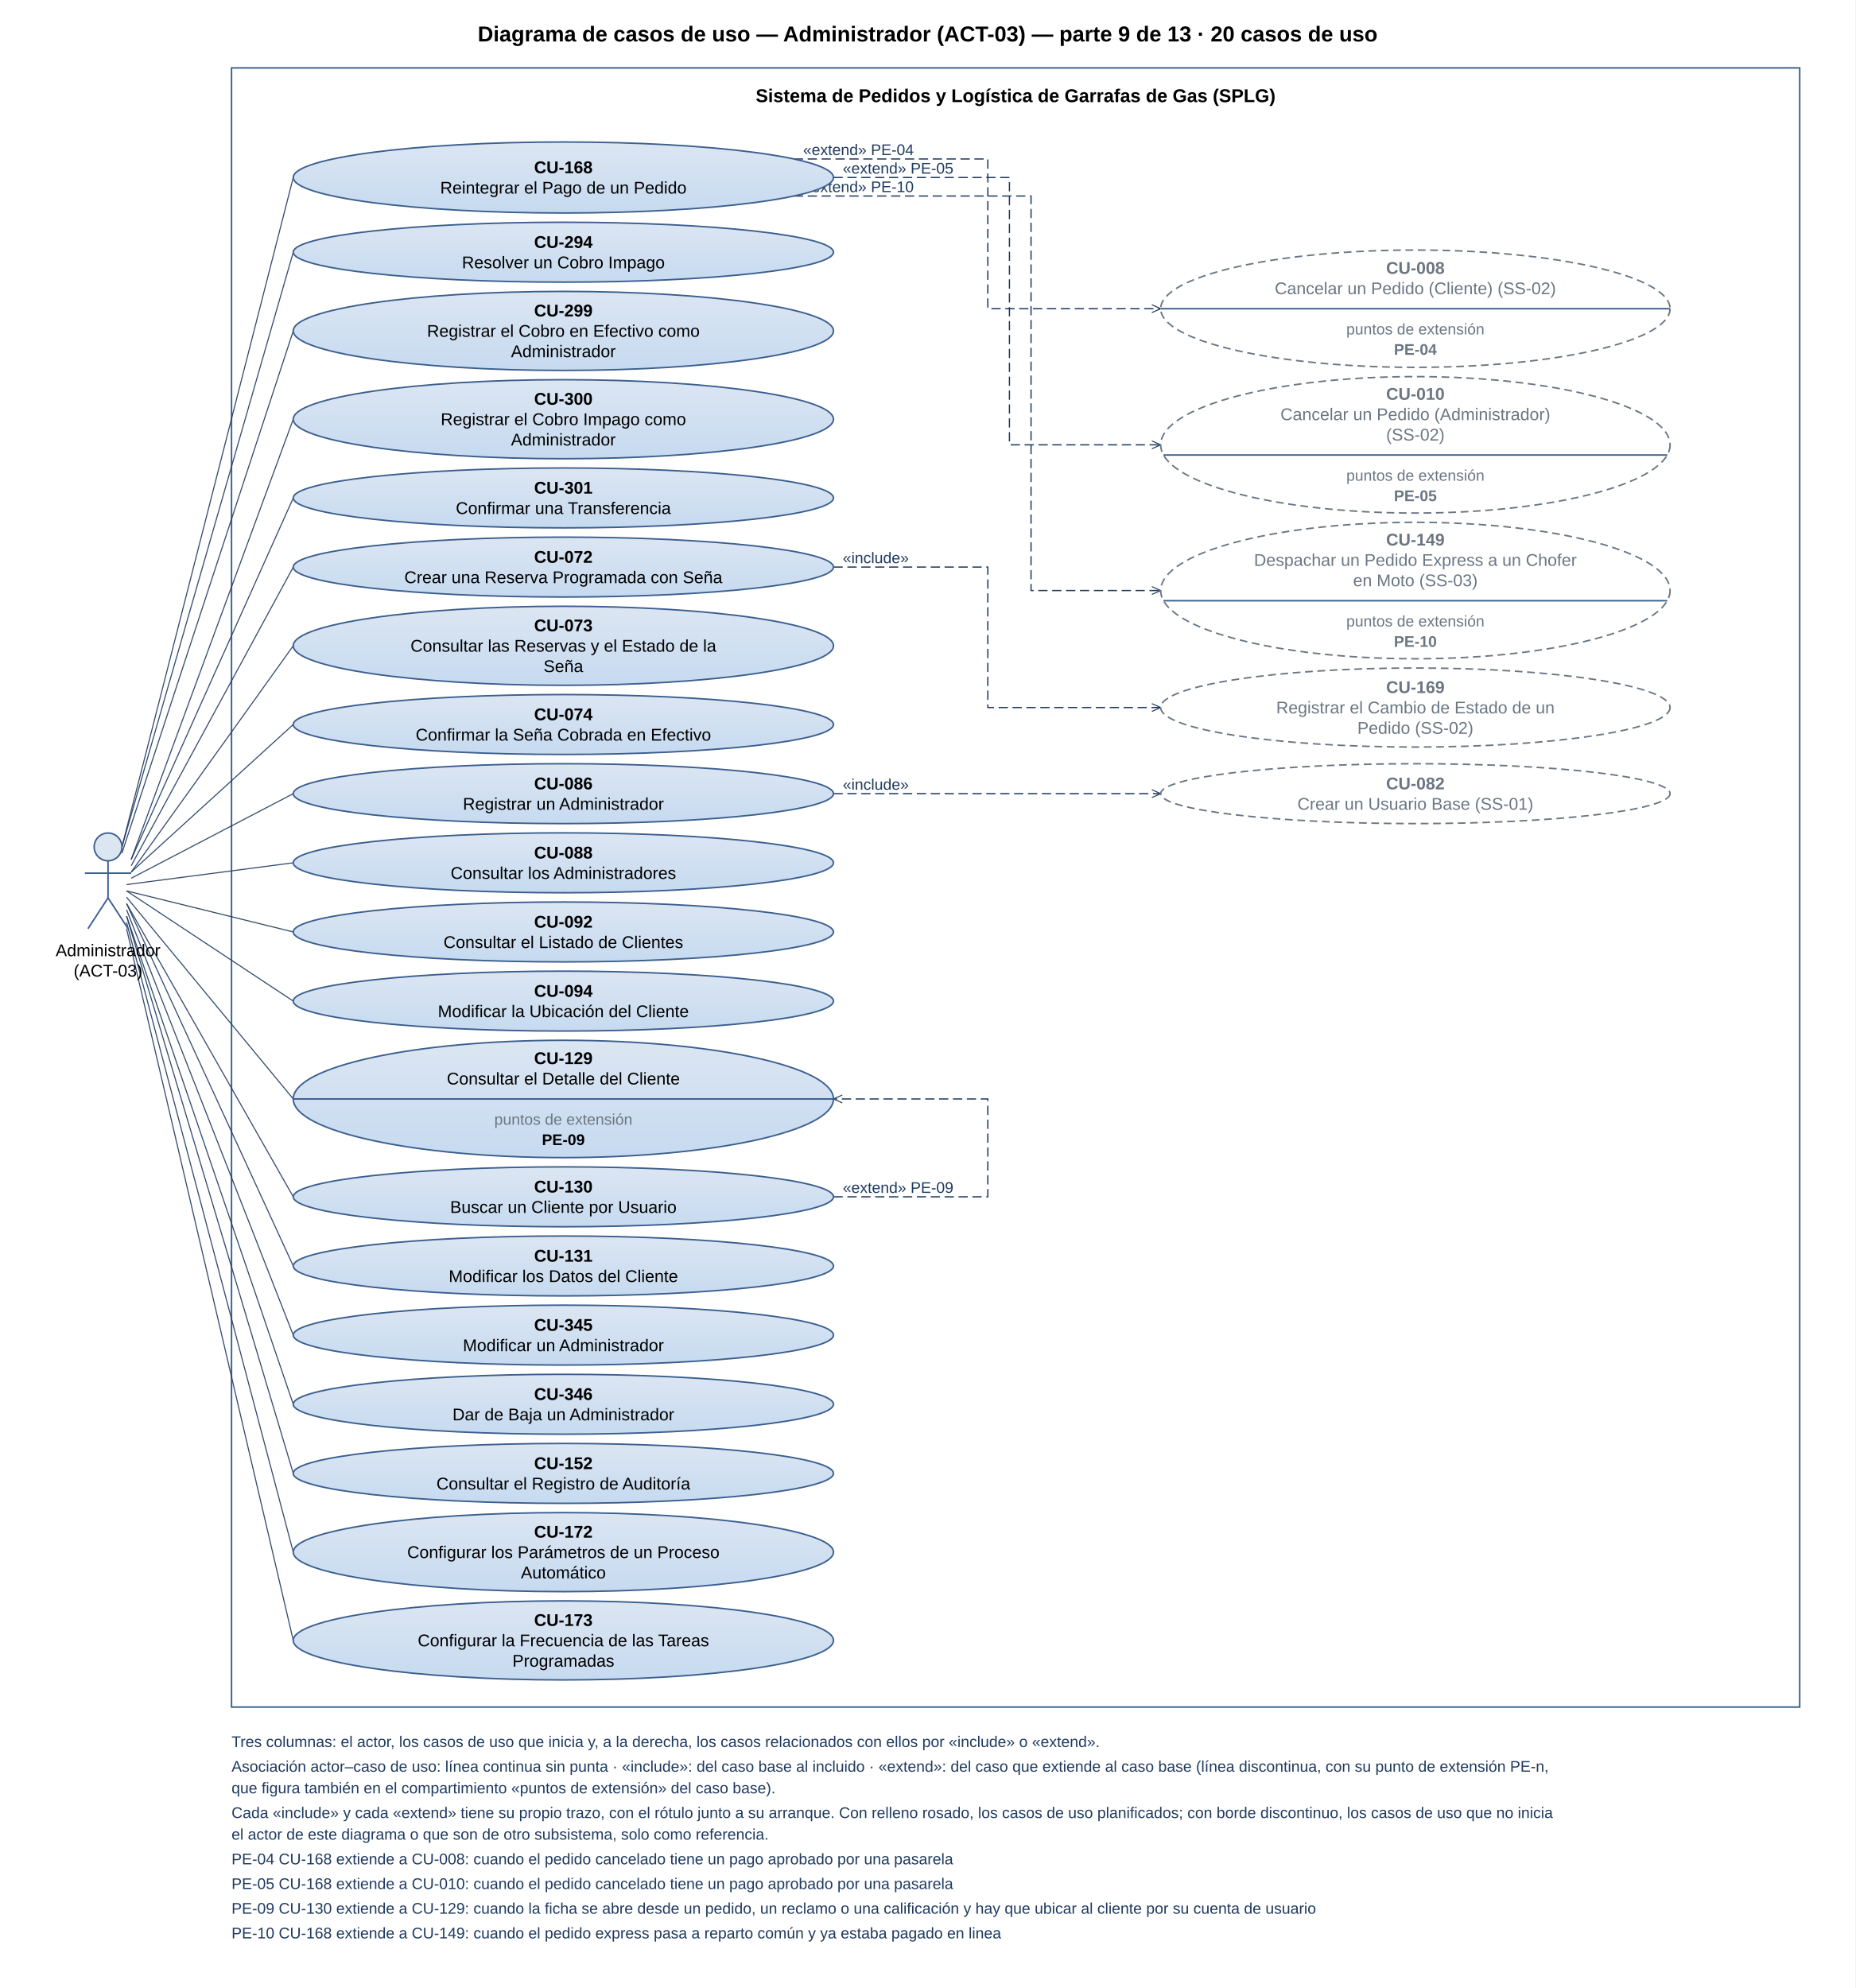
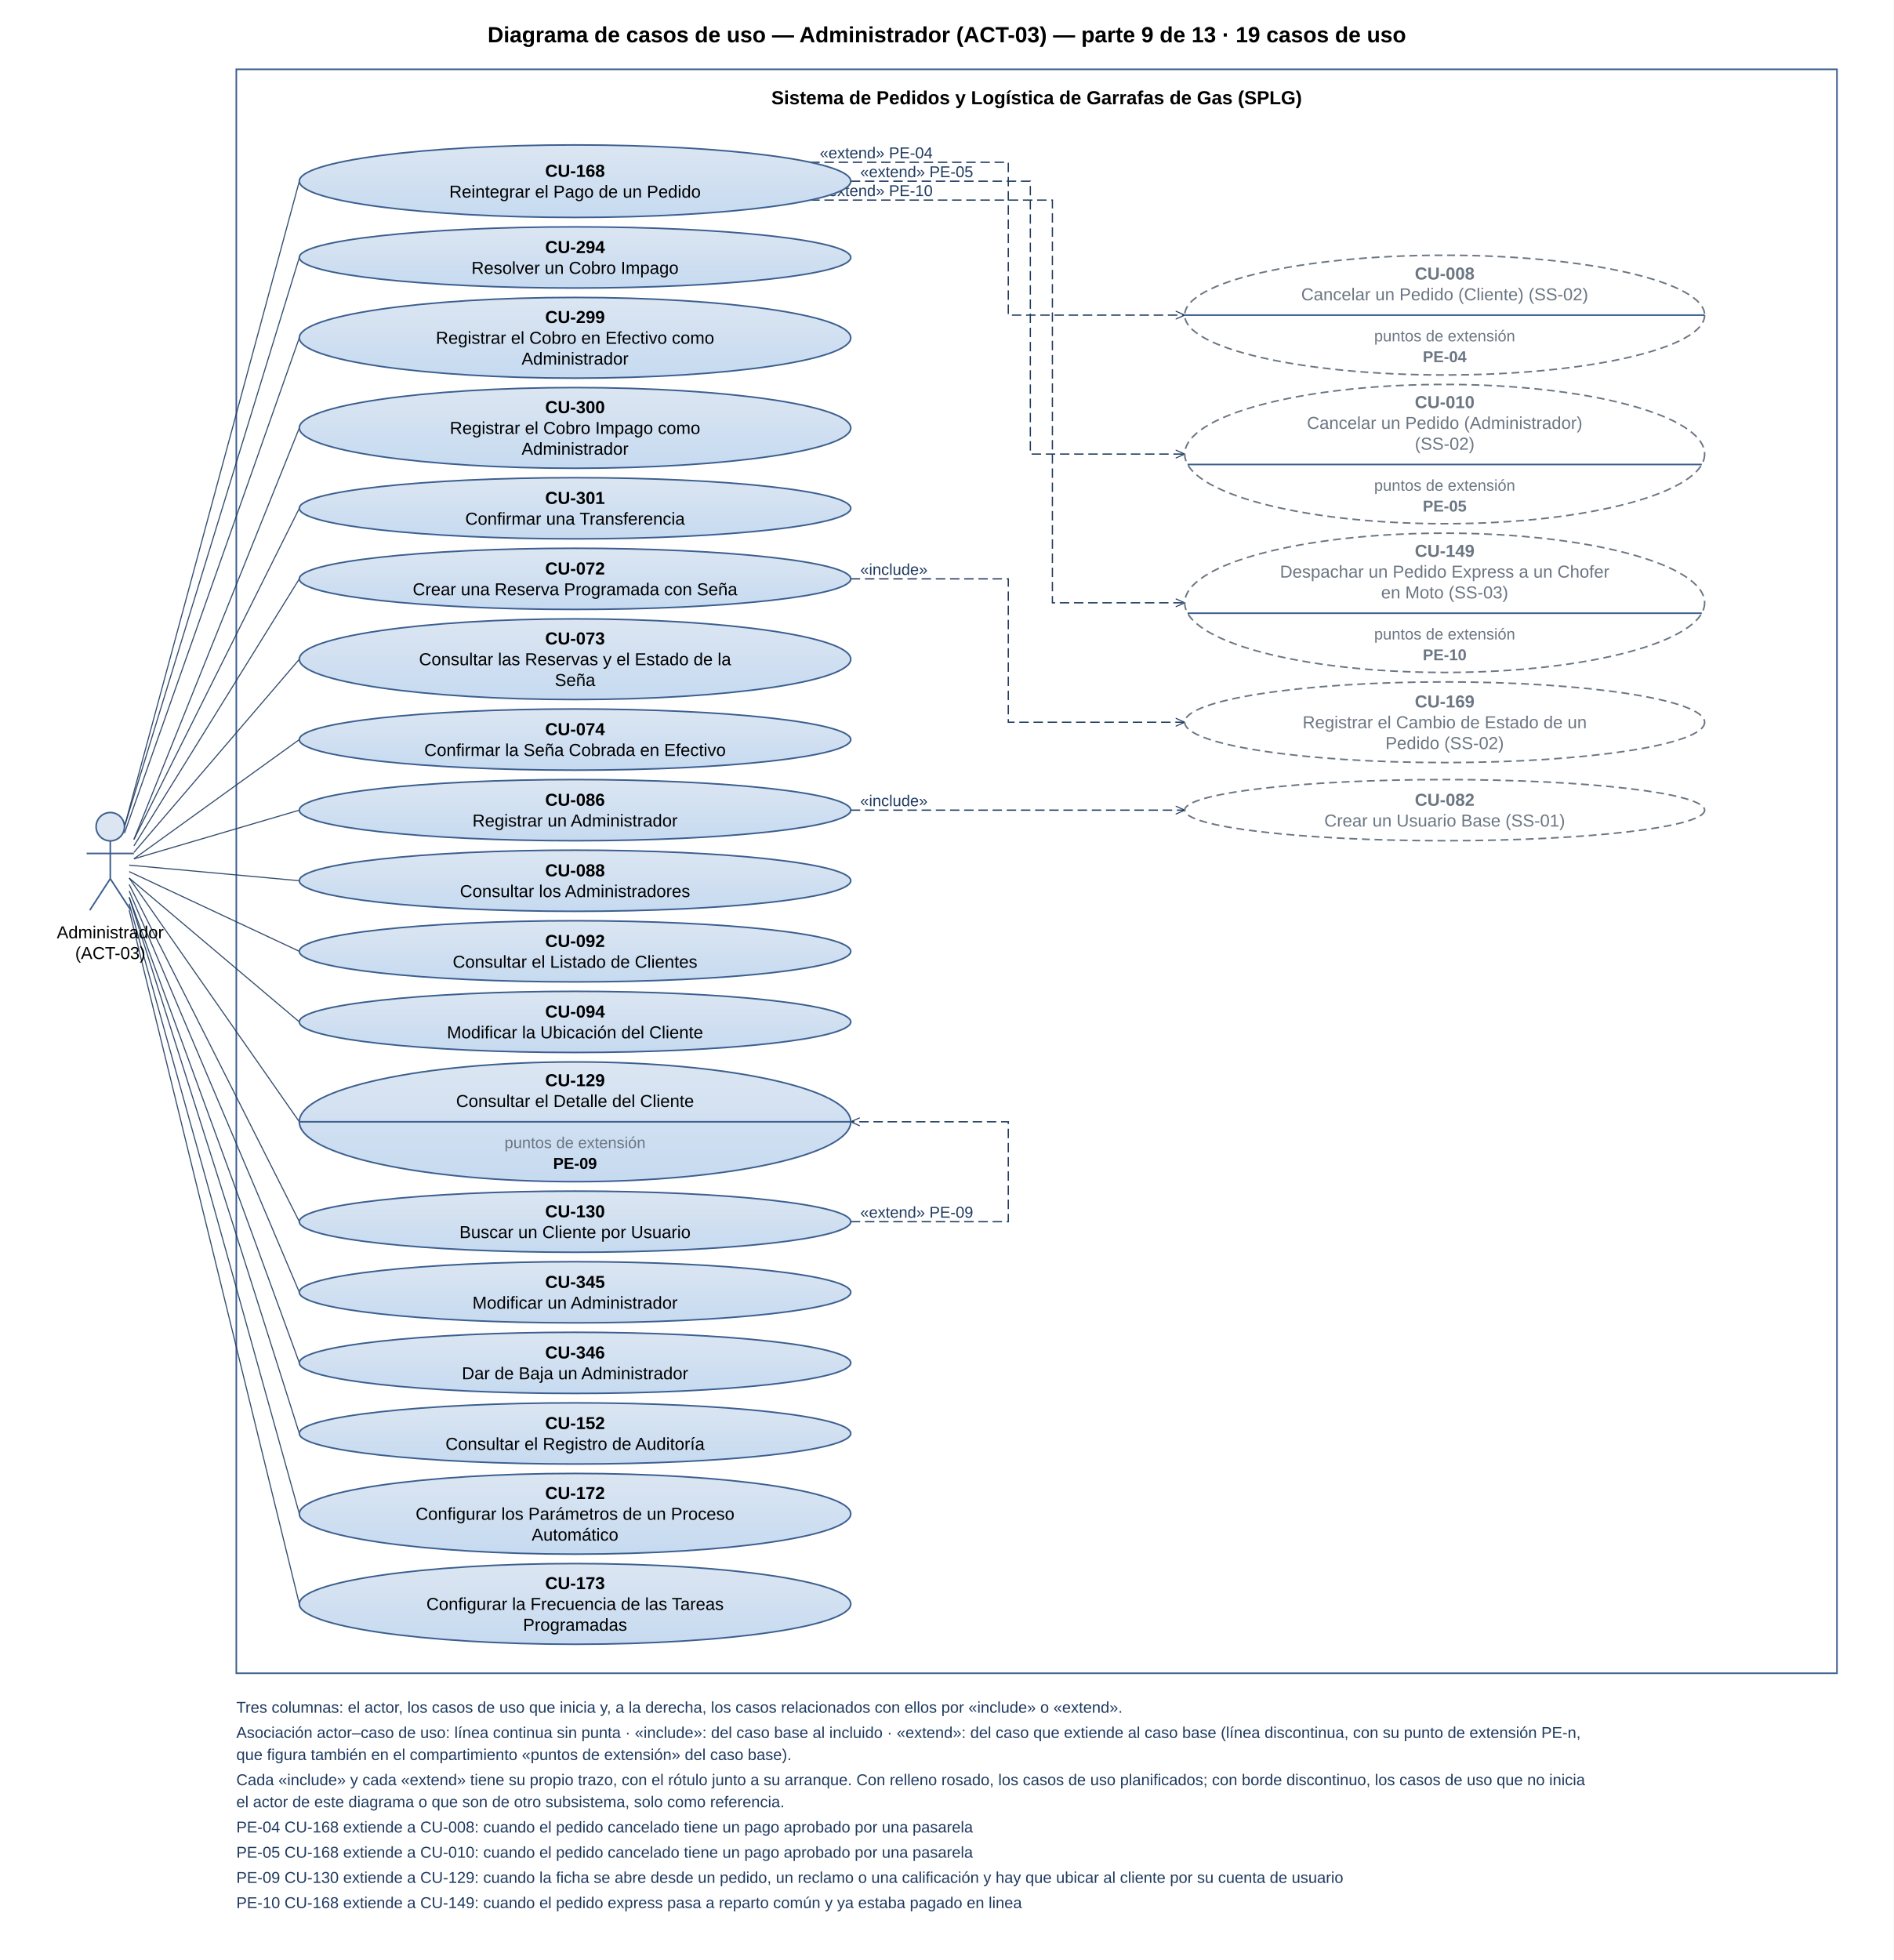
- <svg xmlns="http://www.w3.org/2000/svg" width="1202" height="1288" viewBox="0 0 1202 1288" font-family="Arial, Helvetica, sans-serif">
+ <svg xmlns="http://www.w3.org/2000/svg" width="1202" height="1244" viewBox="0 0 1202 1244" font-family="Arial, Helvetica, sans-serif">
  <defs>
    <marker id="abre" viewBox="0 0 10 10" refX="9" refY="5" markerWidth="8" markerHeight="8" orient="auto">
      <path d="M0 1 L9 5 L0 9" fill="none" stroke="#1F3A5F" stroke-width="1" />
    </marker>
    <marker id="hueco" viewBox="0 0 12 12" refX="11" refY="6" markerWidth="11" markerHeight="11" orient="auto">
      <path d="M1 1 L11 6 L1 11 Z" fill="#FFFFFF" stroke="#1F3A5F" stroke-width="1" />
    </marker>
    <linearGradient id="vp" x1="0" y1="0" x2="0" y2="1">
      <stop offset="0" stop-color="#DCE6F2" />
      <stop offset="1" stop-color="#C6DAF0" />
    </linearGradient>
  </defs>
  <rect width="100%" height="100%" fill="#FFFFFF" />
-   <text x="601.0" y="22.0" font-size="14" text-anchor="middle" dominant-baseline="central" fill="#000000" font-weight="bold">Diagrama de casos de uso — Administrador (ACT-03) — parte 9 de 13 · 20 casos de uso</text>
-   <rect class="limite" data-x="150" data-y="44" data-w="1016" data-h="1062" x="150" y="44" width="1016" height="1062" fill="#FFFFFF" stroke="#3C5F8F" stroke-width="1.0" />
+   <text x="601.0" y="22.0" font-size="14" text-anchor="middle" dominant-baseline="central" fill="#000000" font-weight="bold">Diagrama de casos de uso — Administrador (ACT-03) — parte 9 de 13 · 19 casos de uso</text>
+   <rect class="limite" data-x="150" data-y="44" data-w="1016" data-h="1018" x="150" y="44" width="1016" height="1018" fill="#FFFFFF" stroke="#3C5F8F" stroke-width="1.0" />
  <text x="658.0" y="62.0" font-size="12" text-anchor="middle" dominant-baseline="central" fill="#000000" font-weight="bold">Sistema de Pedidos y Logística de Garrafas de Gas (SPLG)</text>
-   <path class="asoc" data-act="03" data-cu="CU-168" data-rol="principal" d="M79.0 548.7 L190.0 115.0" fill="none" stroke="#1F3A5F" stroke-width="0.7" opacity="0.9" />
-   <path class="asoc" data-act="03" data-cu="CU-294" data-rol="principal" d="M79.0 548.7 L190.0 163.4" fill="none" stroke="#1F3A5F" stroke-width="0.7" opacity="0.9" />
-   <path class="asoc" data-act="03" data-cu="CU-299" data-rol="principal" d="M79.0 552.7 L190.0 214.4" fill="none" stroke="#1F3A5F" stroke-width="0.7" opacity="0.9" />
-   <path class="asoc" data-act="03" data-cu="CU-300" data-rol="principal" d="M85.0 556.8 L190.0 271.6" fill="none" stroke="#1F3A5F" stroke-width="0.7" opacity="0.9" />
-   <path class="asoc" data-act="03" data-cu="CU-301" data-rol="principal" d="M85.0 556.8 L190.0 322.6" fill="none" stroke="#1F3A5F" stroke-width="0.7" opacity="0.9" />
-   <path class="asoc" data-act="03" data-cu="CU-072" data-rol="principal" d="M85.0 560.9 L190.0 367.4" fill="none" stroke="#1F3A5F" stroke-width="0.7" opacity="0.9" />
-   <path class="asoc" data-act="03" data-cu="CU-073" data-rol="principal" d="M85.0 565.0 L190.0 418.4" fill="none" stroke="#1F3A5F" stroke-width="0.7" opacity="0.9" />
-   <path class="asoc" data-act="03" data-cu="CU-074" data-rol="principal" d="M85.0 565.0 L190.0 469.4" fill="none" stroke="#1F3A5F" stroke-width="0.7" opacity="0.9" />
-   <path class="asoc" data-act="03" data-cu="CU-086" data-rol="principal" d="M85.0 569.0 L190.0 514.2" fill="none" stroke="#1F3A5F" stroke-width="0.7" opacity="0.9" />
-   <path class="asoc" data-act="03" data-cu="CU-088" data-rol="principal" d="M82.0 573.1 L190.0 559.0" fill="none" stroke="#1F3A5F" stroke-width="0.7" opacity="0.9" />
-   <path class="asoc" data-act="03" data-cu="CU-092" data-rol="principal" d="M82.0 577.2 L190.0 603.8" fill="none" stroke="#1F3A5F" stroke-width="0.7" opacity="0.9" />
-   <path class="asoc" data-act="03" data-cu="CU-094" data-rol="principal" d="M82.0 577.2 L190.0 648.6" fill="none" stroke="#1F3A5F" stroke-width="0.7" opacity="0.9" />
-   <path class="asoc" data-act="03" data-cu="CU-129" data-rol="principal" d="M82.0 581.3 L190.0 712.0" fill="none" stroke="#1F3A5F" stroke-width="0.7" opacity="0.9" />
-   <path class="asoc" data-act="03" data-cu="CU-130" data-rol="principal" d="M82.0 585.4 L190.0 775.4" fill="none" stroke="#1F3A5F" stroke-width="0.7" opacity="0.9" />
-   <path class="asoc" data-act="03" data-cu="CU-131" data-rol="principal" d="M82.0 585.4 L190.0 820.2" fill="none" stroke="#1F3A5F" stroke-width="0.7" opacity="0.9" />
-   <path class="asoc" data-act="03" data-cu="CU-345" data-rol="principal" d="M82.0 589.4 L190.0 865.0" fill="none" stroke="#1F3A5F" stroke-width="0.7" opacity="0.9" />
-   <path class="asoc" data-act="03" data-cu="CU-346" data-rol="principal" d="M82.0 593.5 L190.0 909.8" fill="none" stroke="#1F3A5F" stroke-width="0.7" opacity="0.9" />
-   <path class="asoc" data-act="03" data-cu="CU-152" data-rol="principal" d="M82.0 593.5 L190.0 954.6" fill="none" stroke="#1F3A5F" stroke-width="0.7" opacity="0.9" />
-   <path class="asoc" data-act="03" data-cu="CU-172" data-rol="principal" d="M82.0 597.6 L190.0 1005.6" fill="none" stroke="#1F3A5F" stroke-width="0.7" opacity="0.9" />
-   <path class="asoc" data-act="03" data-cu="CU-173" data-rol="principal" d="M82.0 601.7 L190.0 1062.8" fill="none" stroke="#1F3A5F" stroke-width="0.7" opacity="0.9" />
+   <path class="asoc" data-act="03" data-cu="CU-168" data-rol="principal" d="M79.0 524.7 L190.0 115.0" fill="none" stroke="#1F3A5F" stroke-width="0.7" opacity="0.9" />
+   <path class="asoc" data-act="03" data-cu="CU-294" data-rol="principal" d="M79.0 524.7 L190.0 163.4" fill="none" stroke="#1F3A5F" stroke-width="0.7" opacity="0.9" />
+   <path class="asoc" data-act="03" data-cu="CU-299" data-rol="principal" d="M79.0 528.8 L190.0 214.4" fill="none" stroke="#1F3A5F" stroke-width="0.7" opacity="0.9" />
+   <path class="asoc" data-act="03" data-cu="CU-300" data-rol="principal" d="M85.0 532.8 L190.0 271.6" fill="none" stroke="#1F3A5F" stroke-width="0.7" opacity="0.9" />
+   <path class="asoc" data-act="03" data-cu="CU-301" data-rol="principal" d="M85.0 532.8 L190.0 322.6" fill="none" stroke="#1F3A5F" stroke-width="0.7" opacity="0.9" />
+   <path class="asoc" data-act="03" data-cu="CU-072" data-rol="principal" d="M85.0 536.9 L190.0 367.4" fill="none" stroke="#1F3A5F" stroke-width="0.7" opacity="0.9" />
+   <path class="asoc" data-act="03" data-cu="CU-073" data-rol="principal" d="M85.0 541.0 L190.0 418.4" fill="none" stroke="#1F3A5F" stroke-width="0.7" opacity="0.9" />
+   <path class="asoc" data-act="03" data-cu="CU-074" data-rol="principal" d="M85.0 545.1 L190.0 469.4" fill="none" stroke="#1F3A5F" stroke-width="0.7" opacity="0.9" />
+   <path class="asoc" data-act="03" data-cu="CU-086" data-rol="principal" d="M85.0 545.1 L190.0 514.2" fill="none" stroke="#1F3A5F" stroke-width="0.7" opacity="0.9" />
+   <path class="asoc" data-act="03" data-cu="CU-088" data-rol="principal" d="M82.0 549.1 L190.0 559.0" fill="none" stroke="#1F3A5F" stroke-width="0.7" opacity="0.9" />
+   <path class="asoc" data-act="03" data-cu="CU-092" data-rol="principal" d="M82.0 553.2 L190.0 603.8" fill="none" stroke="#1F3A5F" stroke-width="0.7" opacity="0.9" />
+   <path class="asoc" data-act="03" data-cu="CU-094" data-rol="principal" d="M82.0 557.3 L190.0 648.6" fill="none" stroke="#1F3A5F" stroke-width="0.7" opacity="0.9" />
+   <path class="asoc" data-act="03" data-cu="CU-129" data-rol="principal" d="M82.0 557.3 L190.0 712.0" fill="none" stroke="#1F3A5F" stroke-width="0.7" opacity="0.9" />
+   <path class="asoc" data-act="03" data-cu="CU-130" data-rol="principal" d="M82.0 561.4 L190.0 775.4" fill="none" stroke="#1F3A5F" stroke-width="0.7" opacity="0.9" />
+   <path class="asoc" data-act="03" data-cu="CU-345" data-rol="principal" d="M82.0 565.5 L190.0 820.2" fill="none" stroke="#1F3A5F" stroke-width="0.7" opacity="0.9" />
+   <path class="asoc" data-act="03" data-cu="CU-346" data-rol="principal" d="M82.0 569.5 L190.0 865.0" fill="none" stroke="#1F3A5F" stroke-width="0.7" opacity="0.9" />
+   <path class="asoc" data-act="03" data-cu="CU-152" data-rol="principal" d="M82.0 569.5 L190.0 909.8" fill="none" stroke="#1F3A5F" stroke-width="0.7" opacity="0.9" />
+   <path class="asoc" data-act="03" data-cu="CU-172" data-rol="principal" d="M82.0 573.6 L190.0 960.8" fill="none" stroke="#1F3A5F" stroke-width="0.7" opacity="0.9" />
+   <path class="asoc" data-act="03" data-cu="CU-173" data-rol="principal" d="M82.0 577.7 L190.0 1018.0" fill="none" stroke="#1F3A5F" stroke-width="0.7" opacity="0.9" />
  <path class="rel" data-tipo="include" data-desde="CU-086" data-hasta="CU-082" d="M540.0 514.2 H640.0 V514.2 H752.0" fill="none" stroke="#1F3A5F" stroke-width="0.8" stroke-dasharray="6 3" marker-end="url(#abre)" />
  <g class="etiqueta" data-tipo="include" data-desde="CU-086" data-hasta="CU-082">
    <text x="546.0" y="508.2" font-size="10" text-anchor="start" dominant-baseline="central" fill="#1F3A5F">«include»</text>
  </g>
  <path class="rel" data-tipo="include" data-desde="CU-072" data-hasta="CU-169" d="M540.0 367.4 H640.0 V458.4 H752.0" fill="none" stroke="#1F3A5F" stroke-width="0.8" stroke-dasharray="6 3" marker-end="url(#abre)" />
  <g class="etiqueta" data-tipo="include" data-desde="CU-072" data-hasta="CU-169">
    <text x="546.0" y="361.4" font-size="10" text-anchor="start" dominant-baseline="central" fill="#1F3A5F">«include»</text>
  </g>
  <path class="rel" data-tipo="extend" data-desde="CU-168" data-hasta="CU-008" d="M514.3 103.0 H640.0 V200.0 H752.0" fill="none" stroke="#1F3A5F" stroke-width="0.8" stroke-dasharray="6 3" marker-end="url(#abre)" />
  <g class="etiqueta" data-tipo="extend" data-desde="CU-168" data-hasta="CU-008">
    <text x="520.3" y="97.0" font-size="10" text-anchor="start" dominant-baseline="central" fill="#1F3A5F">«extend» PE-04</text>
  </g>
  <path class="rel" data-tipo="extend" data-desde="CU-168" data-hasta="CU-010" d="M540.0 115.0 H654.0 V288.2 H752.0" fill="none" stroke="#1F3A5F" stroke-width="0.8" stroke-dasharray="6 3" marker-end="url(#abre)" />
  <g class="etiqueta" data-tipo="extend" data-desde="CU-168" data-hasta="CU-010">
    <text x="546.0" y="109.0" font-size="10" text-anchor="start" dominant-baseline="central" fill="#1F3A5F">«extend» PE-05</text>
  </g>
  <path class="rel" data-tipo="extend" data-desde="CU-168" data-hasta="CU-149" d="M514.3 127.0 H668.0 V382.6 H752.0" fill="none" stroke="#1F3A5F" stroke-width="0.8" stroke-dasharray="6 3" marker-end="url(#abre)" />
  <g class="etiqueta" data-tipo="extend" data-desde="CU-168" data-hasta="CU-149">
    <text x="520.3" y="121.0" font-size="10" text-anchor="start" dominant-baseline="central" fill="#1F3A5F">«extend» PE-10</text>
  </g>
  <path class="rel" data-tipo="extend" data-desde="CU-130" data-hasta="CU-129" d="M540.0 775.4 H640.0 V712.0 H540.0" fill="none" stroke="#1F3A5F" stroke-width="0.8" stroke-dasharray="6 3" marker-end="url(#abre)" />
  <g class="etiqueta" data-tipo="extend" data-desde="CU-130" data-hasta="CU-129">
    <text x="546.0" y="769.4" font-size="10" text-anchor="start" dominant-baseline="central" fill="#1F3A5F">«extend» PE-09</text>
  </g>
  <g class="cu" data-cu="CU-168" data-x="365" data-y="115">
    <ellipse cx="365.0" cy="115.0" rx="175" ry="23.0" fill="url(#vp)" stroke="#3C5F8F" stroke-width="1.0" />
    <text x="365.0" y="108.4" font-size="11" text-anchor="middle" dominant-baseline="central" fill="#000000" font-weight="bold">CU-168</text>
    <text x="365.0" y="121.6" font-size="11" text-anchor="middle" dominant-baseline="central" fill="#000000">Reintegrar el Pago de un Pedido</text>
  </g>
  <g class="cu" data-cu="CU-294" data-x="365" data-y="163">
    <ellipse cx="365.0" cy="163.4" rx="175" ry="19.4" fill="url(#vp)" stroke="#3C5F8F" stroke-width="1.0" />
    <text x="365.0" y="156.8" font-size="11" text-anchor="middle" dominant-baseline="central" fill="#000000" font-weight="bold">CU-294</text>
    <text x="365.0" y="170.0" font-size="11" text-anchor="middle" dominant-baseline="central" fill="#000000">Resolver un Cobro Impago</text>
  </g>
  <g class="cu" data-cu="CU-299" data-x="365" data-y="214">
    <ellipse cx="365.0" cy="214.4" rx="175" ry="25.6" fill="url(#vp)" stroke="#3C5F8F" stroke-width="1.0" />
    <text x="365.0" y="201.2" font-size="11" text-anchor="middle" dominant-baseline="central" fill="#000000" font-weight="bold">CU-299</text>
    <text x="365.0" y="214.4" font-size="11" text-anchor="middle" dominant-baseline="central" fill="#000000">Registrar el Cobro en Efectivo como</text>
    <text x="365.0" y="227.6" font-size="11" text-anchor="middle" dominant-baseline="central" fill="#000000">Administrador</text>
  </g>
  <g class="cu" data-cu="CU-300" data-x="365" data-y="272">
    <ellipse cx="365.0" cy="271.6" rx="175" ry="25.6" fill="url(#vp)" stroke="#3C5F8F" stroke-width="1.0" />
    <text x="365.0" y="258.4" font-size="11" text-anchor="middle" dominant-baseline="central" fill="#000000" font-weight="bold">CU-300</text>
    <text x="365.0" y="271.6" font-size="11" text-anchor="middle" dominant-baseline="central" fill="#000000">Registrar el Cobro Impago como</text>
    <text x="365.0" y="284.8" font-size="11" text-anchor="middle" dominant-baseline="central" fill="#000000">Administrador</text>
  </g>
  <g class="cu" data-cu="CU-301" data-x="365" data-y="323">
    <ellipse cx="365.0" cy="322.6" rx="175" ry="19.4" fill="url(#vp)" stroke="#3C5F8F" stroke-width="1.0" />
    <text x="365.0" y="316.0" font-size="11" text-anchor="middle" dominant-baseline="central" fill="#000000" font-weight="bold">CU-301</text>
    <text x="365.0" y="329.2" font-size="11" text-anchor="middle" dominant-baseline="central" fill="#000000">Confirmar una Transferencia</text>
  </g>
  <g class="cu" data-cu="CU-072" data-x="365" data-y="367">
    <ellipse cx="365.0" cy="367.4" rx="175" ry="19.4" fill="url(#vp)" stroke="#3C5F8F" stroke-width="1.0" />
    <text x="365.0" y="360.8" font-size="11" text-anchor="middle" dominant-baseline="central" fill="#000000" font-weight="bold">CU-072</text>
    <text x="365.0" y="374.0" font-size="11" text-anchor="middle" dominant-baseline="central" fill="#000000">Crear una Reserva Programada con Seña</text>
  </g>
  <g class="cu" data-cu="CU-073" data-x="365" data-y="418">
    <ellipse cx="365.0" cy="418.4" rx="175" ry="25.6" fill="url(#vp)" stroke="#3C5F8F" stroke-width="1.0" />
    <text x="365.0" y="405.2" font-size="11" text-anchor="middle" dominant-baseline="central" fill="#000000" font-weight="bold">CU-073</text>
    <text x="365.0" y="418.4" font-size="11" text-anchor="middle" dominant-baseline="central" fill="#000000">Consultar las Reservas y el Estado de la</text>
    <text x="365.0" y="431.6" font-size="11" text-anchor="middle" dominant-baseline="central" fill="#000000">Seña</text>
  </g>
  <g class="cu" data-cu="CU-074" data-x="365" data-y="469">
    <ellipse cx="365.0" cy="469.4" rx="175" ry="19.4" fill="url(#vp)" stroke="#3C5F8F" stroke-width="1.0" />
    <text x="365.0" y="462.8" font-size="11" text-anchor="middle" dominant-baseline="central" fill="#000000" font-weight="bold">CU-074</text>
    <text x="365.0" y="476.0" font-size="11" text-anchor="middle" dominant-baseline="central" fill="#000000">Confirmar la Seña Cobrada en Efectivo</text>
  </g>
  <g class="cu" data-cu="CU-086" data-x="365" data-y="514">
    <ellipse cx="365.0" cy="514.2" rx="175" ry="19.4" fill="url(#vp)" stroke="#3C5F8F" stroke-width="1.0" />
    <text x="365.0" y="507.6" font-size="11" text-anchor="middle" dominant-baseline="central" fill="#000000" font-weight="bold">CU-086</text>
    <text x="365.0" y="520.8" font-size="11" text-anchor="middle" dominant-baseline="central" fill="#000000">Registrar un Administrador</text>
  </g>
  <g class="cu" data-cu="CU-088" data-x="365" data-y="559">
    <ellipse cx="365.0" cy="559.0" rx="175" ry="19.4" fill="url(#vp)" stroke="#3C5F8F" stroke-width="1.0" />
    <text x="365.0" y="552.4" font-size="11" text-anchor="middle" dominant-baseline="central" fill="#000000" font-weight="bold">CU-088</text>
    <text x="365.0" y="565.6" font-size="11" text-anchor="middle" dominant-baseline="central" fill="#000000">Consultar los Administradores</text>
  </g>
  <g class="cu" data-cu="CU-092" data-x="365" data-y="604">
    <ellipse cx="365.0" cy="603.8" rx="175" ry="19.4" fill="url(#vp)" stroke="#3C5F8F" stroke-width="1.0" />
    <text x="365.0" y="597.2" font-size="11" text-anchor="middle" dominant-baseline="central" fill="#000000" font-weight="bold">CU-092</text>
    <text x="365.0" y="610.4" font-size="11" text-anchor="middle" dominant-baseline="central" fill="#000000">Consultar el Listado de Clientes</text>
  </g>
  <g class="cu" data-cu="CU-094" data-x="365" data-y="649">
    <ellipse cx="365.0" cy="648.6" rx="175" ry="19.4" fill="url(#vp)" stroke="#3C5F8F" stroke-width="1.0" />
    <text x="365.0" y="642.0" font-size="11" text-anchor="middle" dominant-baseline="central" fill="#000000" font-weight="bold">CU-094</text>
    <text x="365.0" y="655.2" font-size="11" text-anchor="middle" dominant-baseline="central" fill="#000000">Modificar la Ubicación del Cliente</text>
  </g>
  <g class="cu" data-cu="CU-129" data-x="365" data-y="712">
    <ellipse cx="365.0" cy="712.0" rx="175" ry="38.0" fill="url(#vp)" stroke="#3C5F8F" stroke-width="1.0" />
    <text x="365.0" y="685.6" font-size="11" text-anchor="middle" dominant-baseline="central" fill="#000000" font-weight="bold">CU-129</text>
    <text x="365.0" y="698.8" font-size="11" text-anchor="middle" dominant-baseline="central" fill="#000000">Consultar el Detalle del Cliente</text>
    <path class="compartimiento" d="M190.0 712.0 H540.0" stroke="#3C5F8F" stroke-width="1.0" fill="none" />
    <text x="365.0" y="725.2" font-size="10" text-anchor="middle" dominant-baseline="central" fill="#6B7683">puntos de extensión</text>
    <text x="365.0" y="738.4" font-size="10" text-anchor="middle" dominant-baseline="central" fill="#000000" font-weight="bold">PE-09</text>
  </g>
  <g class="cu" data-cu="CU-130" data-x="365" data-y="775">
    <ellipse cx="365.0" cy="775.4" rx="175" ry="19.4" fill="url(#vp)" stroke="#3C5F8F" stroke-width="1.0" />
    <text x="365.0" y="768.8" font-size="11" text-anchor="middle" dominant-baseline="central" fill="#000000" font-weight="bold">CU-130</text>
    <text x="365.0" y="782.0" font-size="11" text-anchor="middle" dominant-baseline="central" fill="#000000">Buscar un Cliente por Usuario</text>
  </g>
-   <g class="cu" data-cu="CU-131" data-x="365" data-y="820">
+   <g class="cu" data-cu="CU-345" data-x="365" data-y="820">
    <ellipse cx="365.0" cy="820.2" rx="175" ry="19.4" fill="url(#vp)" stroke="#3C5F8F" stroke-width="1.0" />
-     <text x="365.0" y="813.6" font-size="11" text-anchor="middle" dominant-baseline="central" fill="#000000" font-weight="bold">CU-131</text>
-     <text x="365.0" y="826.8" font-size="11" text-anchor="middle" dominant-baseline="central" fill="#000000">Modificar los Datos del Cliente</text>
-   </g>
-   <g class="cu" data-cu="CU-345" data-x="365" data-y="865">
+     <text x="365.0" y="813.6" font-size="11" text-anchor="middle" dominant-baseline="central" fill="#000000" font-weight="bold">CU-345</text>
+     <text x="365.0" y="826.8" font-size="11" text-anchor="middle" dominant-baseline="central" fill="#000000">Modificar un Administrador</text>
+   </g>
+   <g class="cu" data-cu="CU-346" data-x="365" data-y="865">
    <ellipse cx="365.0" cy="865.0" rx="175" ry="19.4" fill="url(#vp)" stroke="#3C5F8F" stroke-width="1.0" />
-     <text x="365.0" y="858.4" font-size="11" text-anchor="middle" dominant-baseline="central" fill="#000000" font-weight="bold">CU-345</text>
-     <text x="365.0" y="871.6" font-size="11" text-anchor="middle" dominant-baseline="central" fill="#000000">Modificar un Administrador</text>
-   </g>
-   <g class="cu" data-cu="CU-346" data-x="365" data-y="910">
+     <text x="365.0" y="858.4" font-size="11" text-anchor="middle" dominant-baseline="central" fill="#000000" font-weight="bold">CU-346</text>
+     <text x="365.0" y="871.6" font-size="11" text-anchor="middle" dominant-baseline="central" fill="#000000">Dar de Baja un Administrador</text>
+   </g>
+   <g class="cu" data-cu="CU-152" data-x="365" data-y="910">
    <ellipse cx="365.0" cy="909.8" rx="175" ry="19.4" fill="url(#vp)" stroke="#3C5F8F" stroke-width="1.0" />
-     <text x="365.0" y="903.2" font-size="11" text-anchor="middle" dominant-baseline="central" fill="#000000" font-weight="bold">CU-346</text>
-     <text x="365.0" y="916.4" font-size="11" text-anchor="middle" dominant-baseline="central" fill="#000000">Dar de Baja un Administrador</text>
-   </g>
-   <g class="cu" data-cu="CU-152" data-x="365" data-y="955">
-     <ellipse cx="365.0" cy="954.6" rx="175" ry="19.4" fill="url(#vp)" stroke="#3C5F8F" stroke-width="1.0" />
-     <text x="365.0" y="948.0" font-size="11" text-anchor="middle" dominant-baseline="central" fill="#000000" font-weight="bold">CU-152</text>
-     <text x="365.0" y="961.2" font-size="11" text-anchor="middle" dominant-baseline="central" fill="#000000">Consultar el Registro de Auditoría</text>
-   </g>
-   <g class="cu" data-cu="CU-172" data-x="365" data-y="1006">
-     <ellipse cx="365.0" cy="1005.6" rx="175" ry="25.6" fill="url(#vp)" stroke="#3C5F8F" stroke-width="1.0" />
-     <text x="365.0" y="992.4" font-size="11" text-anchor="middle" dominant-baseline="central" fill="#000000" font-weight="bold">CU-172</text>
-     <text x="365.0" y="1005.6" font-size="11" text-anchor="middle" dominant-baseline="central" fill="#000000">Configurar los Parámetros de un Proceso</text>
-     <text x="365.0" y="1018.8" font-size="11" text-anchor="middle" dominant-baseline="central" fill="#000000">Automático</text>
-   </g>
-   <g class="cu" data-cu="CU-173" data-x="365" data-y="1063">
-     <ellipse cx="365.0" cy="1062.8" rx="175" ry="25.6" fill="url(#vp)" stroke="#3C5F8F" stroke-width="1.0" />
-     <text x="365.0" y="1049.6" font-size="11" text-anchor="middle" dominant-baseline="central" fill="#000000" font-weight="bold">CU-173</text>
-     <text x="365.0" y="1062.8" font-size="11" text-anchor="middle" dominant-baseline="central" fill="#000000">Configurar la Frecuencia de las Tareas</text>
-     <text x="365.0" y="1076.0" font-size="11" text-anchor="middle" dominant-baseline="central" fill="#000000">Programadas</text>
+     <text x="365.0" y="903.2" font-size="11" text-anchor="middle" dominant-baseline="central" fill="#000000" font-weight="bold">CU-152</text>
+     <text x="365.0" y="916.4" font-size="11" text-anchor="middle" dominant-baseline="central" fill="#000000">Consultar el Registro de Auditoría</text>
+   </g>
+   <g class="cu" data-cu="CU-172" data-x="365" data-y="961">
+     <ellipse cx="365.0" cy="960.8" rx="175" ry="25.6" fill="url(#vp)" stroke="#3C5F8F" stroke-width="1.0" />
+     <text x="365.0" y="947.6" font-size="11" text-anchor="middle" dominant-baseline="central" fill="#000000" font-weight="bold">CU-172</text>
+     <text x="365.0" y="960.8" font-size="11" text-anchor="middle" dominant-baseline="central" fill="#000000">Configurar los Parámetros de un Proceso</text>
+     <text x="365.0" y="974.0" font-size="11" text-anchor="middle" dominant-baseline="central" fill="#000000">Automático</text>
+   </g>
+   <g class="cu" data-cu="CU-173" data-x="365" data-y="1018">
+     <ellipse cx="365.0" cy="1018.0" rx="175" ry="25.6" fill="url(#vp)" stroke="#3C5F8F" stroke-width="1.0" />
+     <text x="365.0" y="1004.8" font-size="11" text-anchor="middle" dominant-baseline="central" fill="#000000" font-weight="bold">CU-173</text>
+     <text x="365.0" y="1018.0" font-size="11" text-anchor="middle" dominant-baseline="central" fill="#000000">Configurar la Frecuencia de las Tareas</text>
+     <text x="365.0" y="1031.2" font-size="11" text-anchor="middle" dominant-baseline="central" fill="#000000">Programadas</text>
  </g>
  <g class="cu" data-cu="CU-008" data-x="917" data-y="200">
    <ellipse cx="917.0" cy="200.0" rx="165" ry="38.0" fill="#FFFFFF" stroke="#6B7683" stroke-width="1.0" stroke-dasharray="5 3" />
    <text x="917.0" y="173.6" font-size="11" text-anchor="middle" dominant-baseline="central" fill="#6B7683" font-weight="bold">CU-008</text>
    <text x="917.0" y="186.8" font-size="11" text-anchor="middle" dominant-baseline="central" fill="#6B7683">Cancelar un Pedido (Cliente) (SS-02)</text>
    <path class="compartimiento" d="M752.0 200.0 H1082.0" stroke="#3C5F8F" stroke-width="1.0" fill="none" />
    <text x="917.0" y="213.2" font-size="10" text-anchor="middle" dominant-baseline="central" fill="#6B7683">puntos de extensión</text>
    <text x="917.0" y="226.4" font-size="10" text-anchor="middle" dominant-baseline="central" fill="#6B7683" font-weight="bold">PE-04</text>
  </g>
  <g class="cu" data-cu="CU-010" data-x="917" data-y="288">
    <ellipse cx="917.0" cy="288.2" rx="165" ry="44.2" fill="#FFFFFF" stroke="#6B7683" stroke-width="1.0" stroke-dasharray="5 3" />
    <text x="917.0" y="255.2" font-size="11" text-anchor="middle" dominant-baseline="central" fill="#6B7683" font-weight="bold">CU-010</text>
    <text x="917.0" y="268.4" font-size="11" text-anchor="middle" dominant-baseline="central" fill="#6B7683">Cancelar un Pedido (Administrador)</text>
    <text x="917.0" y="281.6" font-size="11" text-anchor="middle" dominant-baseline="central" fill="#6B7683">(SS-02)</text>
    <path class="compartimiento" d="M753.8 294.8 H1080.2" stroke="#3C5F8F" stroke-width="1.0" fill="none" />
    <text x="917.0" y="308.0" font-size="10" text-anchor="middle" dominant-baseline="central" fill="#6B7683">puntos de extensión</text>
    <text x="917.0" y="321.2" font-size="10" text-anchor="middle" dominant-baseline="central" fill="#6B7683" font-weight="bold">PE-05</text>
  </g>
  <g class="cu" data-cu="CU-149" data-x="917" data-y="383">
    <ellipse cx="917.0" cy="382.6" rx="165" ry="44.2" fill="#FFFFFF" stroke="#6B7683" stroke-width="1.0" stroke-dasharray="5 3" />
    <text x="917.0" y="349.6" font-size="11" text-anchor="middle" dominant-baseline="central" fill="#6B7683" font-weight="bold">CU-149</text>
    <text x="917.0" y="362.8" font-size="11" text-anchor="middle" dominant-baseline="central" fill="#6B7683">Despachar un Pedido Express a un Chofer</text>
    <text x="917.0" y="376.0" font-size="11" text-anchor="middle" dominant-baseline="central" fill="#6B7683">en Moto (SS-03)</text>
    <path class="compartimiento" d="M753.8 389.2 H1080.2" stroke="#3C5F8F" stroke-width="1.0" fill="none" />
    <text x="917.0" y="402.4" font-size="10" text-anchor="middle" dominant-baseline="central" fill="#6B7683">puntos de extensión</text>
    <text x="917.0" y="415.6" font-size="10" text-anchor="middle" dominant-baseline="central" fill="#6B7683" font-weight="bold">PE-10</text>
  </g>
  <g class="cu" data-cu="CU-169" data-x="917" data-y="458">
    <ellipse cx="917.0" cy="458.4" rx="165" ry="25.6" fill="#FFFFFF" stroke="#6B7683" stroke-width="1.0" stroke-dasharray="5 3" />
    <text x="917.0" y="445.2" font-size="11" text-anchor="middle" dominant-baseline="central" fill="#6B7683" font-weight="bold">CU-169</text>
    <text x="917.0" y="458.4" font-size="11" text-anchor="middle" dominant-baseline="central" fill="#6B7683">Registrar el Cambio de Estado de un</text>
    <text x="917.0" y="471.6" font-size="11" text-anchor="middle" dominant-baseline="central" fill="#6B7683">Pedido (SS-02)</text>
  </g>
  <g class="cu" data-cu="CU-082" data-x="917" data-y="514">
    <ellipse cx="917.0" cy="514.2" rx="165" ry="19.4" fill="#FFFFFF" stroke="#6B7683" stroke-width="1.0" stroke-dasharray="5 3" />
    <text x="917.0" y="507.6" font-size="11" text-anchor="middle" dominant-baseline="central" fill="#6B7683" font-weight="bold">CU-082</text>
    <text x="917.0" y="520.8" font-size="11" text-anchor="middle" dominant-baseline="central" fill="#6B7683">Crear un Usuario Base (SS-01)</text>
  </g>
-   <g class="actor" data-act="03" data-x="70" data-y="549">
-     <circle cx="70.0" cy="548.7" r="9" fill="#DCE6F2" stroke="#3C5F8F" stroke-width="1.0" />
-     <path d="M70.0 557.7 V581.7 M55.0 565.7 H85.0 M70.0 581.7 L57.0 601.7 M70.0 581.7 L83.0 601.7" stroke="#3C5F8F" stroke-width="1.0" fill="none" />
-     <text x="70.0" y="615.7" font-size="11" text-anchor="middle" dominant-baseline="central" fill="#000000">Administrador</text>
-     <text x="70.0" y="628.9" font-size="11" text-anchor="middle" dominant-baseline="central" fill="#000000">(ACT-03)</text>
-   </g>
-   <text x="150.0" y="1128.4" font-size="10" text-anchor="start" dominant-baseline="central" fill="#1F3A5F">Tres columnas: el actor, los casos de uso que inicia y, a la derecha, los casos relacionados con ellos por «include» o «extend».</text>
-   <text x="150.0" y="1144.4" font-size="10" text-anchor="start" dominant-baseline="central" fill="#1F3A5F">Asociación actor–caso de uso: línea continua sin punta · «include»: del caso base al incluido · «extend»: del caso que extiende al caso base (línea discontinua, con su punto de extensión PE-n,</text>
-   <text x="150.0" y="1158.4" font-size="10" text-anchor="start" dominant-baseline="central" fill="#1F3A5F">que figura también en el compartimiento «puntos de extensión» del caso base).</text>
-   <text x="150.0" y="1174.4" font-size="10" text-anchor="start" dominant-baseline="central" fill="#1F3A5F">Cada «include» y cada «extend» tiene su propio trazo, con el rótulo junto a su arranque. Con relleno rosado, los casos de uso planificados; con borde discontinuo, los casos de uso que no inicia</text>
-   <text x="150.0" y="1188.4" font-size="10" text-anchor="start" dominant-baseline="central" fill="#1F3A5F">el actor de este diagrama o que son de otro subsistema, solo como referencia.</text>
-   <text x="150.0" y="1204.4" font-size="10" text-anchor="start" dominant-baseline="central" fill="#1F3A5F">PE-04 CU-168 extiende a CU-008: cuando el pedido cancelado tiene un pago aprobado por una pasarela</text>
-   <text x="150.0" y="1220.4" font-size="10" text-anchor="start" dominant-baseline="central" fill="#1F3A5F">PE-05 CU-168 extiende a CU-010: cuando el pedido cancelado tiene un pago aprobado por una pasarela</text>
-   <text x="150.0" y="1236.4" font-size="10" text-anchor="start" dominant-baseline="central" fill="#1F3A5F">PE-09 CU-130 extiende a CU-129: cuando la ficha se abre desde un pedido, un reclamo o una calificación y hay que ubicar al cliente por su cuenta de usuario</text>
-   <text x="150.0" y="1252.4" font-size="10" text-anchor="start" dominant-baseline="central" fill="#1F3A5F">PE-10 CU-168 extiende a CU-149: cuando el pedido express pasa a reparto común y ya estaba pagado en linea</text>
+   <g class="actor" data-act="03" data-x="70" data-y="525">
+     <circle cx="70.0" cy="524.7" r="9" fill="#DCE6F2" stroke="#3C5F8F" stroke-width="1.0" />
+     <path d="M70.0 533.7 V557.7 M55.0 541.7 H85.0 M70.0 557.7 L57.0 577.7 M70.0 557.7 L83.0 577.7" stroke="#3C5F8F" stroke-width="1.0" fill="none" />
+     <text x="70.0" y="591.7" font-size="11" text-anchor="middle" dominant-baseline="central" fill="#000000">Administrador</text>
+     <text x="70.0" y="604.9" font-size="11" text-anchor="middle" dominant-baseline="central" fill="#000000">(ACT-03)</text>
+   </g>
+   <text x="150.0" y="1083.6" font-size="10" text-anchor="start" dominant-baseline="central" fill="#1F3A5F">Tres columnas: el actor, los casos de uso que inicia y, a la derecha, los casos relacionados con ellos por «include» o «extend».</text>
+   <text x="150.0" y="1099.6" font-size="10" text-anchor="start" dominant-baseline="central" fill="#1F3A5F">Asociación actor–caso de uso: línea continua sin punta · «include»: del caso base al incluido · «extend»: del caso que extiende al caso base (línea discontinua, con su punto de extensión PE-n,</text>
+   <text x="150.0" y="1113.6" font-size="10" text-anchor="start" dominant-baseline="central" fill="#1F3A5F">que figura también en el compartimiento «puntos de extensión» del caso base).</text>
+   <text x="150.0" y="1129.6" font-size="10" text-anchor="start" dominant-baseline="central" fill="#1F3A5F">Cada «include» y cada «extend» tiene su propio trazo, con el rótulo junto a su arranque. Con relleno rosado, los casos de uso planificados; con borde discontinuo, los casos de uso que no inicia</text>
+   <text x="150.0" y="1143.6" font-size="10" text-anchor="start" dominant-baseline="central" fill="#1F3A5F">el actor de este diagrama o que son de otro subsistema, solo como referencia.</text>
+   <text x="150.0" y="1159.6" font-size="10" text-anchor="start" dominant-baseline="central" fill="#1F3A5F">PE-04 CU-168 extiende a CU-008: cuando el pedido cancelado tiene un pago aprobado por una pasarela</text>
+   <text x="150.0" y="1175.6" font-size="10" text-anchor="start" dominant-baseline="central" fill="#1F3A5F">PE-05 CU-168 extiende a CU-010: cuando el pedido cancelado tiene un pago aprobado por una pasarela</text>
+   <text x="150.0" y="1191.6" font-size="10" text-anchor="start" dominant-baseline="central" fill="#1F3A5F">PE-09 CU-130 extiende a CU-129: cuando la ficha se abre desde un pedido, un reclamo o una calificación y hay que ubicar al cliente por su cuenta de usuario</text>
+   <text x="150.0" y="1207.6" font-size="10" text-anchor="start" dominant-baseline="central" fill="#1F3A5F">PE-10 CU-168 extiende a CU-149: cuando el pedido express pasa a reparto común y ya estaba pagado en linea</text>
</svg>
